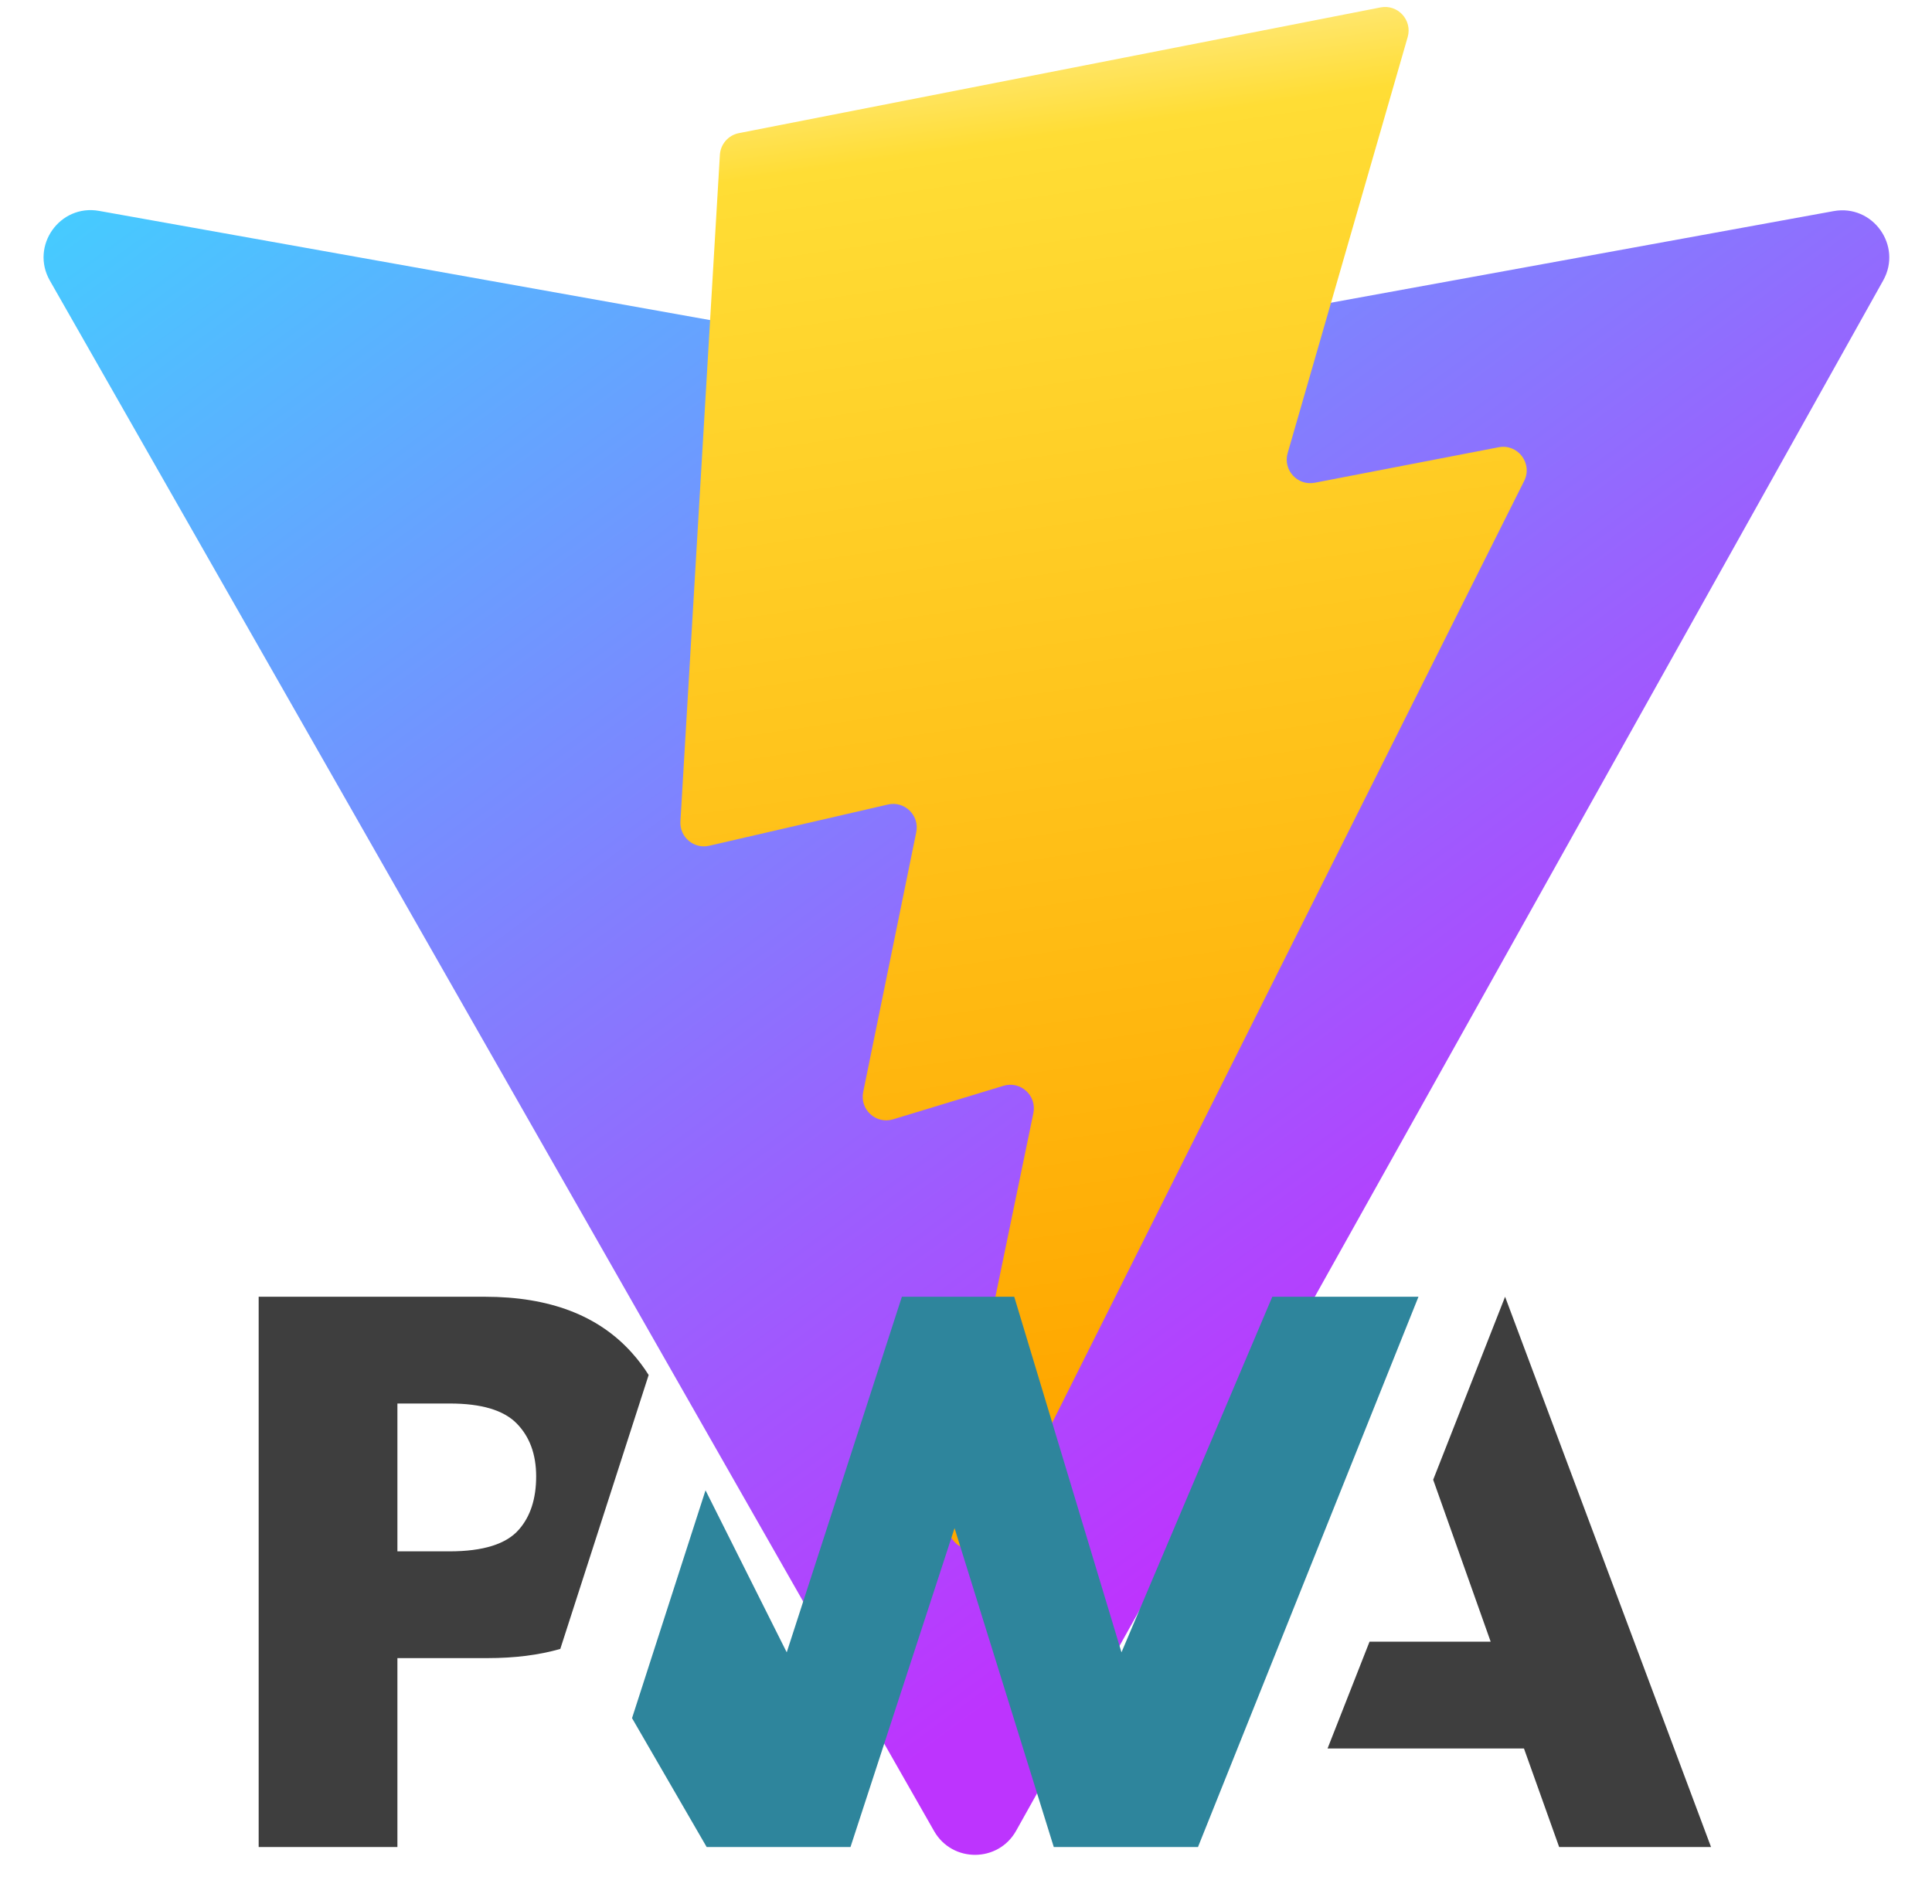
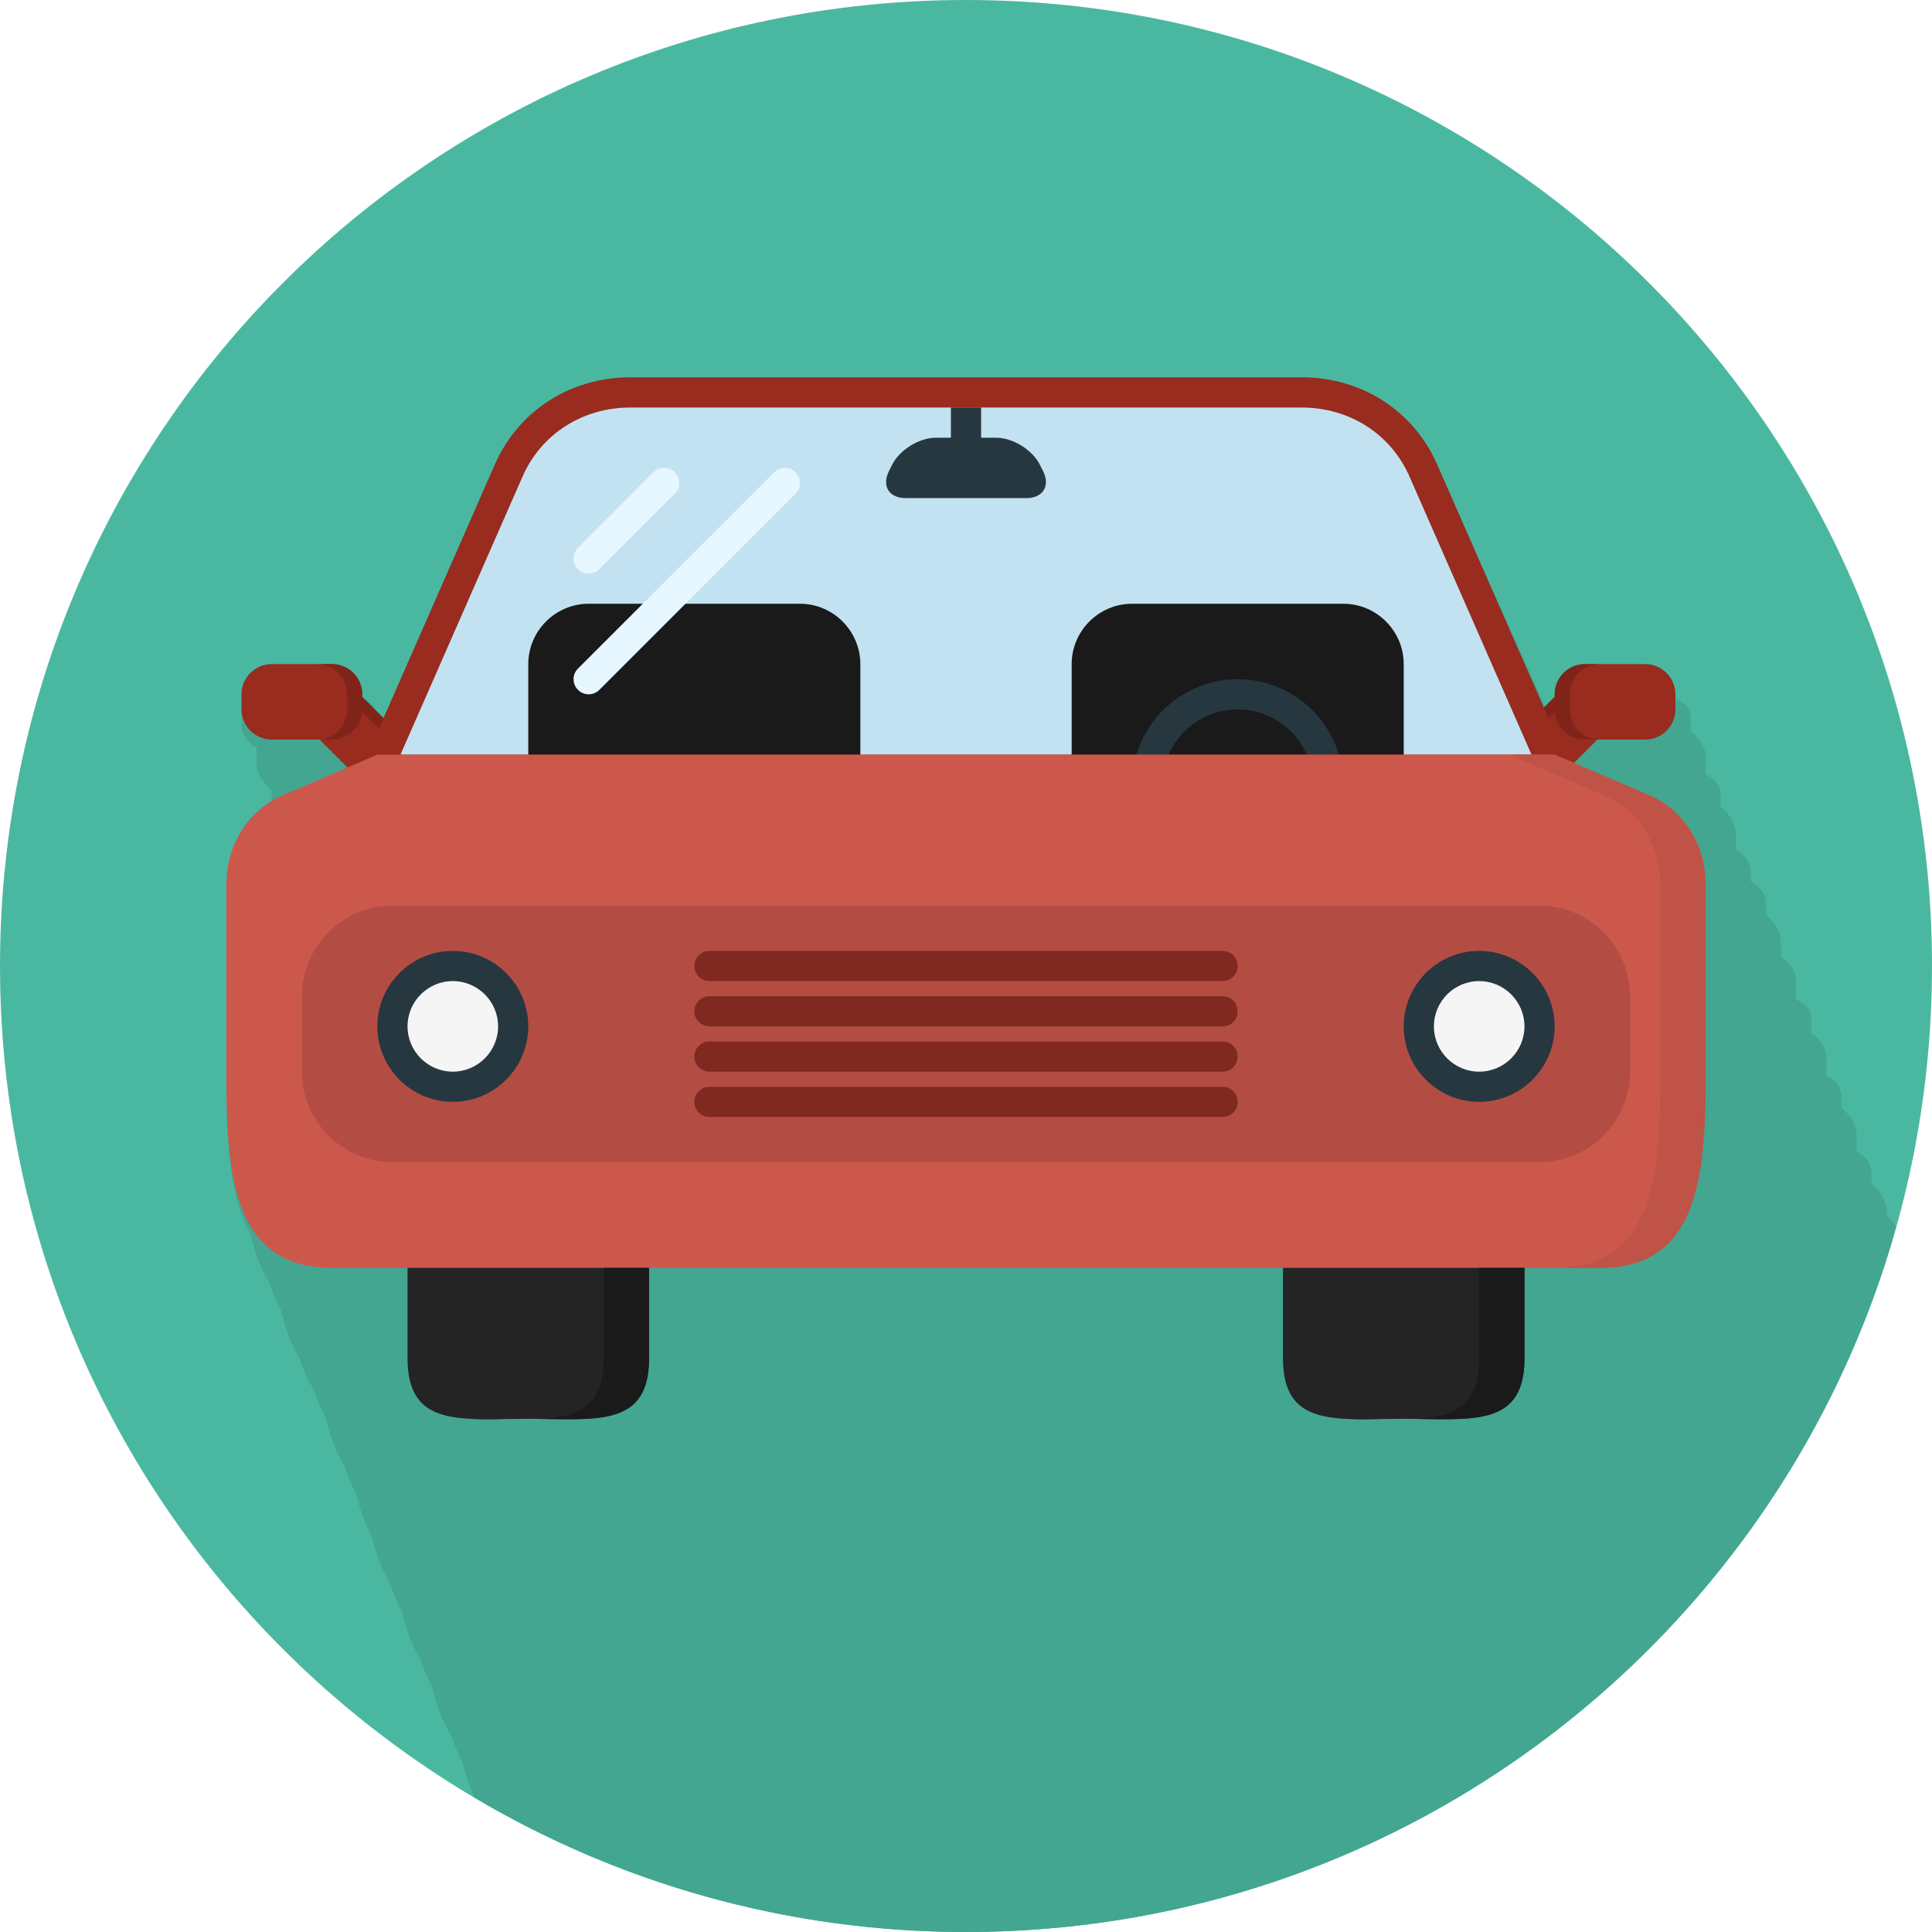
- <svg xmlns="http://www.w3.org/2000/svg" width="410" height="404" viewBox="0 0 410 404" fill="none" version="1.1" id="svg20">
-   <path d="M399.641 59.525L215.643 388.545C211.844 395.338 202.084 395.378 198.228 388.618L10.582 59.556C6.381 52.19 12.68 43.267 21.028 44.759L205.223 77.682C206.398 77.892 207.601 77.89 208.776 77.676L389.119 44.806C397.439 43.289 403.768 52.143 399.641 59.525Z" fill="url(#paint0_linear)" id="path2" />
-   <defs id="defs18">
-     <linearGradient id="paint0_linear" x1="6" y1="33" x2="235" y2="344" gradientUnits="userSpaceOnUse">
-       <stop stop-color="#41D1FF" id="stop6" />
-       <stop offset="1" stop-color="#BD34FE" id="stop8" />
-     </linearGradient>
-     <linearGradient id="paint1_linear" x1="194.651" y1="8.818" x2="236.076" y2="292.989" gradientUnits="userSpaceOnUse">
-       <stop stop-color="#FFEA83" id="stop11" />
-       <stop offset="0.083" stop-color="#FFDD35" id="stop13" />
-       <stop offset="1" stop-color="#FFA800" id="stop15" />
-     </linearGradient>
-   </defs>
-   <path d="M292.965 1.574L156.801 28.255C154.563 28.694 152.906 30.59 152.771 32.866L144.395 174.33C144.198 177.662 147.258 180.248 150.51 179.498L188.42 170.749C191.967 169.931 195.172 173.055 194.443 176.622L183.18 231.775C182.422 235.487 185.907 238.661 189.532 237.56L212.947 230.446C216.577 229.344 220.065 232.527 219.297 236.242L201.398 322.875C200.278 328.294 207.486 331.249 210.492 326.603L212.5 323.5L323.454 102.072C325.312 98.365 322.108 94.137 318.036 94.923L279.014 102.454C275.347 103.161 272.227 99.746 273.262 96.158L298.731 7.867C299.767 4.273 296.636 0.855 292.965 1.574Z" fill="url(#paint1_linear)" id="path4" />
-   <g id="layer1">
-     <g id="g8" transform="matrix(0.1578966,0,0,0.1589033,54.89293,275.2164)">
-       <path fill="#3d3d3d" fill-opacity="1" stroke-width="0.2" stroke-linejoin="round" d="m 1436.62,603.304 56.39,-142.599 h 162.82 L 1578.56,244.39 1675.2,5.28336e-4 1952,734.933 h -204.13 l -47.3,-131.629 z" id="path2-1" style="fill:#3e3e3e;fill-opacity:1" />
-       <path fill="#5a0fc8" fill-opacity="1" stroke-width="0.2" stroke-linejoin="round" d="M 1262.47,734.935 1558.79,0.002 1362.34,0.003 1159.64,474.933 1015.5,0.004 H 864.499 L 709.731,474.933 600.585,258.517 501.812,562.819 602.096,734.935 h 193.331 l 139.857,-425.91 133.346,425.91 z" id="path4-4" style="fill:#2e859c;fill-opacity:1" />
-       <path fill="#3d3d3d" fill-opacity="1" stroke-width="0.2" stroke-linejoin="round" d="m 186.476,482.643 h 121.003 c 36.654,0 69.293,-4.091 97.917,-12.273 l 31.293,-96.408 87.459,-269.446 C 517.484,93.954 509.876,83.967 501.324,74.557 456.419,24.852 390.719,4.06265e-4 304.222,4.06265e-4 H -3.8147e-6 V 734.933 H 186.476 Z M 346.642,169.079 c 17.54,17.653 26.309,41.276 26.309,70.871 0,29.822 -7.713,53.474 -23.138,70.956 -16.91,19.425 -48.047,29.137 -93.409,29.137 H 186.476 V 142.598 h 70.442 c 42.277,0 72.185,8.827 89.724,26.481 z" id="path6" style="fill:#3e3e3e;fill-opacity:1" />
-     </g>
+ <svg xmlns="http://www.w3.org/2000/svg" version="1.1" id="Layer_1" viewBox="0 0 512 512" xml:space="preserve">
+   <circle style="fill:#4AB8A1;" cx="256" cy="256" r="256" />
+   <path style="fill:#43A691;" d="M502.504,325.044c-0.684-1.064-1.52-2.064-2.504-2.876v-0.884c0-2.788-1.664-5.76-4-7.576v-0.624  v-2.044c0-2.752-1.672-4.812-4-5.976v-0.172v-0.096v-1.956v-2.048c0-2.716-1.684-5.416-4-7.092v-1.1v-2.048  c0-2.672-1.692-4.508-4-5.544v-0.604v-0.1v-1.952v-2.048c0-2.64-1.7-5.08-4-6.628v-1.568v-2.048c0-2.604-1.708-4.232-4-5.14v-1.008  v-0.1v-1.952v-2.048c0-2.568-1.72-4.776-4-6.188v-0.056v-1.952v-2.048c0-2.536-1.72-5.3-4-7.212v-0.988v-2.048  c0-2.504-1.728-4.504-4-5.784v-0.36v-2.048c0-2.672-1.692-4.716-4-5.916v-0.232v-0.096v-1.952v-2.048c0-2.636-1.704-5.284-4-6.996  v-1.2v-2.048c0-2.6-1.708-4.424-4-5.5v-0.648v-0.096v-1.952v-2.048c0-2.568-1.72-4.972-4-6.548V192.2v-2.048  c0-2.536-1.72-4.168-4-5.112V184c0-4.4-3.6-8-8-8h-12h-4c-4.4,0-8,3.6-8,8v0.688l-2.532,2.532l-17.004-37.688l-11.7-26.644  c-6.276-14.116-20-22.888-35.812-22.888H167.04c-15.804,0-29.532,8.768-35.82,22.904l-29.588,67.416l-2.024-2.02  c-0.532-1.324-1.612-2.312-3-3L96,184.688V184c0-4.4-3.6-8-8-8h-4H72c-4.4,0-8,3.6-8,8v2.048V188v0.096v1.952v2.048  c0,2.504,1.728,4.688,4,6.132v0.016v0.096v1.952v2.048c0,2.476,1.728,5.188,4,7.116v1.08v1.712c-7.492,4.528-12,12.86-12,22.208  v2.048v2.048v46.532v2.052v2.048c0,12.904,0.9,24.996,4.584,34.164c0.076,0.188,0.14,0.388,0.224,0.576  c0.308,0.736,0.648,1.436,0.996,2.132c0.236,0.476,0.444,0.968,0.704,1.42c1.116,4.764,2.728,9.044,4.936,12.668  c0.416,1.308,0.88,2.564,1.388,3.768c0.016,0.032,0.028,0.064,0.04,0.088c0.38,0.876,0.784,1.712,1.216,2.524  c0.148,0.28,0.264,0.584,0.416,0.864c1.12,4.752,2.712,9.04,4.924,12.652c0.804,2.528,1.78,4.872,2.968,7  c0.164,0.296,0.32,0.6,0.492,0.888c0.14,0.248,0.276,0.5,0.428,0.74c0.384,1.212,0.808,2.376,1.272,3.496  c0.036,0.08,0.064,0.152,0.088,0.228c0.356,0.836,0.752,1.636,1.156,2.416c0.18,0.352,0.344,0.724,0.536,1.064  c1.092,4.752,2.672,9,4.892,12.584c0.768,2.468,1.724,4.752,2.868,6.828c0.08,0.148,0.14,0.312,0.224,0.452  c0.636,2.756,1.436,5.352,2.424,7.748c0.048,0.104,0.084,0.212,0.124,0.32c0.344,0.808,0.728,1.584,1.108,2.34  c0.188,0.368,0.348,0.764,0.548,1.124c1.124,4.752,2.736,9.044,4.94,12.68c0.76,2.4,1.7,4.624,2.8,6.672  c0.08,0.14,0.14,0.296,0.216,0.436c1.136,4.792,2.732,9.136,4.964,12.796c0.812,2.54,1.804,4.9,3,7.04  c1.164,4.916,2.804,9.376,5.124,13.096c0.804,2.508,1.796,4.836,2.968,6.964c0.804,3.408,1.868,6.564,3.204,9.436  C163.936,498.988,208.436,512,256,512C373.444,512,472.36,432.876,502.504,325.044z" />
+   <path style="fill:#992B1F;" d="M100,208c-2.048,0-4.092-0.78-5.656-2.344l-12-12c-3.124-3.124-3.124-8.188,0-11.312  s8.188-3.124,11.312,0l12,12c3.124,3.124,3.124,8.188,0,11.312C104.092,207.22,102.048,208,100,208z" />
+   <path style="fill:#80241A;" d="M105.656,194.344l-12-12c-2.08-2.08-5.004-2.744-7.656-2.056c1.336,0.344,2.608,1.008,3.656,2.056  l12,12c3.124,3.124,3.124,8.188,0,11.312c-1.048,1.048-2.32,1.712-3.656,2.056c0.656,0.168,1.324,0.288,2,0.288  c2.048,0,4.092-0.78,5.656-2.344C108.78,202.532,108.78,197.468,105.656,194.344z" />
+   <path style="fill:#992B1F;" d="M96,188c0,4.4-3.6,8-8,8H72c-4.4,0-8-3.6-8-8v-4c0-4.4,3.6-8,8-8h16c4.4,0,8,3.6,8,8V188z" />
+   <path style="fill:#80241A;" d="M88,176h-4c4.4,0,8,3.6,8,8v4c0,4.4-3.6,8-8,8h4c4.4,0,8-3.6,8-8v-4C96,179.6,92.4,176,88,176z" />
+   <path style="fill:#992B1F;" d="M408,208c2.048,0,4.092-0.78,5.656-2.344l12-12c3.124-3.124,3.124-8.188,0-11.312  s-8.188-3.124-11.312,0l-12,12c-3.124,3.124-3.124,8.188,0,11.312C403.908,207.22,405.952,208,408,208z" />
+   <path style="fill:#80241A;" d="M402.344,194.344l12-12c2.08-2.08,5.004-2.744,7.656-2.056c-1.336,0.344-2.608,1.008-3.656,2.056  l-12,12c-3.124,3.124-3.124,8.188,0,11.312c1.048,1.048,2.32,1.712,3.656,2.056c-0.656,0.168-1.324,0.288-2,0.288  c-2.048,0-4.092-0.78-5.656-2.344C399.22,202.532,399.22,197.468,402.344,194.344z" />
+   <path style="fill:#992B1F;" d="M412,188c0,4.4,3.6,8,8,8h16c4.4,0,8-3.6,8-8v-4c0-4.4-3.6-8-8-8h-16c-4.4,0-8,3.6-8,8V188z" />
+   <path style="fill:#80241A;" d="M420,176h4c-4.4,0-8,3.6-8,8v4c0,4.4,3.6,8,8,8h-4c-4.4,0-8-3.6-8-8v-4C412,179.6,415.6,176,420,176z  " />
+   <path style="fill:#C2E2F2;" d="M377.108,124.512C371.292,111.428,358.736,104,344.956,104H256h-88.956  c-13.776,0-26.336,7.424-32.152,20.512L100,204h156h156L377.108,124.512z" />
+   <g>
+     <path style="fill:#1A1A1A;" d="M228,200c0,8.8-7.2,16-16,16h-56c-8.8,0-16-7.2-16-16v-24c0-8.8,7.2-16,16-16h56c8.8,0,16,7.2,16,16   V200z" />
+     <path style="fill:#1A1A1A;" d="M372,200c0,8.8-7.2,16-16,16h-56c-8.8,0-16-7.2-16-16v-24c0-8.8,7.2-16,16-16h56c8.8,0,16,7.2,16,16   V200z" />
+   </g>
+   <path style="fill:#263740;" d="M328,236c-15.436,0-28-12.56-28-28s12.564-28,28-28s28,12.56,28,28S343.436,236,328,236z M328,188  c-11.028,0-20,8.972-20,20s8.972,20,20,20s20-8.972,20-20S339.028,188,328,188z" />
+   <path style="fill:#992B1F;" d="M412,208H100c-1.352,0-2.608-0.68-3.348-1.812s-0.86-2.56-0.316-3.796l34.892-79.488  C137.512,108.768,151.236,100,167.044,100H344.96c15.804,0,29.532,8.768,35.812,22.888l34.896,79.504  c0.544,1.236,0.416,2.664-0.316,3.796C414.616,207.32,413.352,208,412,208z M106.124,200h299.752l-32.42-73.88  C368.488,114.952,357.564,108,344.96,108H167.048c-12.608,0-23.532,6.948-28.5,18.136L106.124,200z" />
+   <path style="fill:#CC584C;" d="M436.564,210.532L412,200H256H100l-24.564,10.532C65.9,214.384,60,223.76,60,234.46v50.632  C60,312.196,62.132,336,88,336h168h168c25.868,0,28-23.804,28-50.908V234.46C452,223.756,446.092,214.384,436.564,210.532z" />
+   <path style="fill:#BF5347;" d="M436.564,210.532L412,200h-12l24.564,10.532C434.104,214.384,440,223.76,440,234.46v50.632  c0,27.104-2.132,50.908-28,50.908h12c25.868,0,28-23.804,28-50.908V234.46C452,223.756,446.092,214.384,436.564,210.532z" />
+   <path style="fill:#B34D43;" d="M432,284c0,13.2-10.8,24-24,24H104c-13.2,0-24-10.8-24-24v-20c0-13.2,10.8-24,24-24h304  c13.2,0,24,10.8,24,24V284z" />
+   <g>
+     <path style="fill:#802920;" d="M324,288H188c-2.212,0-4,1.792-4,4s1.788,4,4,4h136c2.212,0,4-1.792,4-4S326.212,288,324,288z" />
+     <path style="fill:#802920;" d="M324,276H188c-2.212,0-4,1.792-4,4s1.788,4,4,4h136c2.212,0,4-1.792,4-4S326.212,276,324,276z" />
+     <path style="fill:#802920;" d="M324,264H188c-2.212,0-4,1.792-4,4s1.788,4,4,4h136c2.212,0,4-1.792,4-4S326.212,264,324,264z" />
+     <path style="fill:#802920;" d="M188,260h136c2.212,0,4-1.792,4-4s-1.788-4-4-4H188c-2.212,0-4,1.792-4,4   C184,258.208,185.788,260,188,260z" />
+   </g>
+   <g>
+     <path style="fill:#E6F7FF;" d="M156,152c-1.024,0-2.048-0.392-2.828-1.172c-1.564-1.564-1.564-4.092,0-5.656l20-20   c1.564-1.564,4.092-1.564,5.656,0s1.564,4.092,0,5.656l-20,20C158.048,151.608,157.024,152,156,152z" />
+     <path style="fill:#E6F7FF;" d="M156,184c-1.024,0-2.048-0.392-2.828-1.172c-1.564-1.564-1.564-4.092,0-5.656l52-52   c1.564-1.564,4.092-1.564,5.656,0s1.564,4.092,0,5.656l-52,52C158.048,183.608,157.024,184,156,184z" />
+   </g>
+   <g>
+     <path style="fill:#242424;" d="M108,336v24c0,18.48,14.28,16,32,16s32,2.48,32-16v-24H108z" />
+     <path style="fill:#242424;" d="M340,336v24c0,18.48,14.28,16,32,16s32,2.48,32-16v-24H340z" />
+   </g>
+   <g>
+     <path style="fill:#1A1A1A;" d="M360,376c-1,0-1.984,0.008-2.956,0.02c2.768,0.128,5.776,0.088,8.956,0.044   C364.056,376.032,362.056,376,360,376z" />
+     <path style="fill:#1A1A1A;" d="M392,336v24c0,12.836-6.9,15.556-17.044,16.02C391.28,376.22,404,377.436,404,360v-24H392z" />
+     <path style="fill:#1A1A1A;" d="M128,376c-1,0-1.984,0.008-2.956,0.02c2.768,0.128,5.776,0.088,8.956,0.044   C132.056,376.032,130.056,376,128,376z" />
+     <path style="fill:#1A1A1A;" d="M160,336v24c0,12.836-6.9,15.556-17.044,16.02C159.28,376.22,172,377.436,172,360v-24H160z" />
+   </g>
+   <path style="fill:#F5F5F5;" d="M136,272c0,8.844-7.156,16-16.004,16c-8.84,0-15.996-7.156-15.996-16s7.156-16,15.996-16  C128.844,256,136,263.156,136,272z" />
+   <path style="fill:#263740;" d="M119.996,292C108.968,292,100,283.028,100,272s8.968-20,19.996-20c11.032,0,20.004,8.972,20.004,20  S131.028,292,119.996,292z M119.996,260c-6.612,0-11.996,5.384-11.996,12s5.384,12,11.996,12S132,278.616,132,272  S126.608,260,119.996,260z" />
+   <path style="fill:#F5F5F5;" d="M408,272c0,8.844-7.156,16-16.004,16c-8.84,0-15.996-7.156-15.996-16s7.156-16,15.996-16  C400.844,256,408,263.156,408,272z" />
+   <g>
+     <path style="fill:#263740;" d="M391.996,292C380.968,292,372,283.028,372,272s8.968-20,19.996-20c11.032,0,20.004,8.972,20.004,20   S403.028,292,391.996,292z M391.996,260c-6.612,0-11.996,5.384-11.996,12s5.384,12,11.996,12S404,278.616,404,272   S398.608,260,391.996,260z" />
+     <rect x="252" y="108" style="fill:#263740;" width="8" height="12" />
+     <path style="fill:#263740;" d="M276.42,124.844C278.392,128.78,276.4,132,272,132h-32c-4.4,0-6.392-3.22-4.42-7.156l0.844-1.688   C238.392,119.22,243.6,116,248,116h16c4.4,0,9.608,3.22,11.58,7.156L276.42,124.844z" />
  </g>
</svg>
